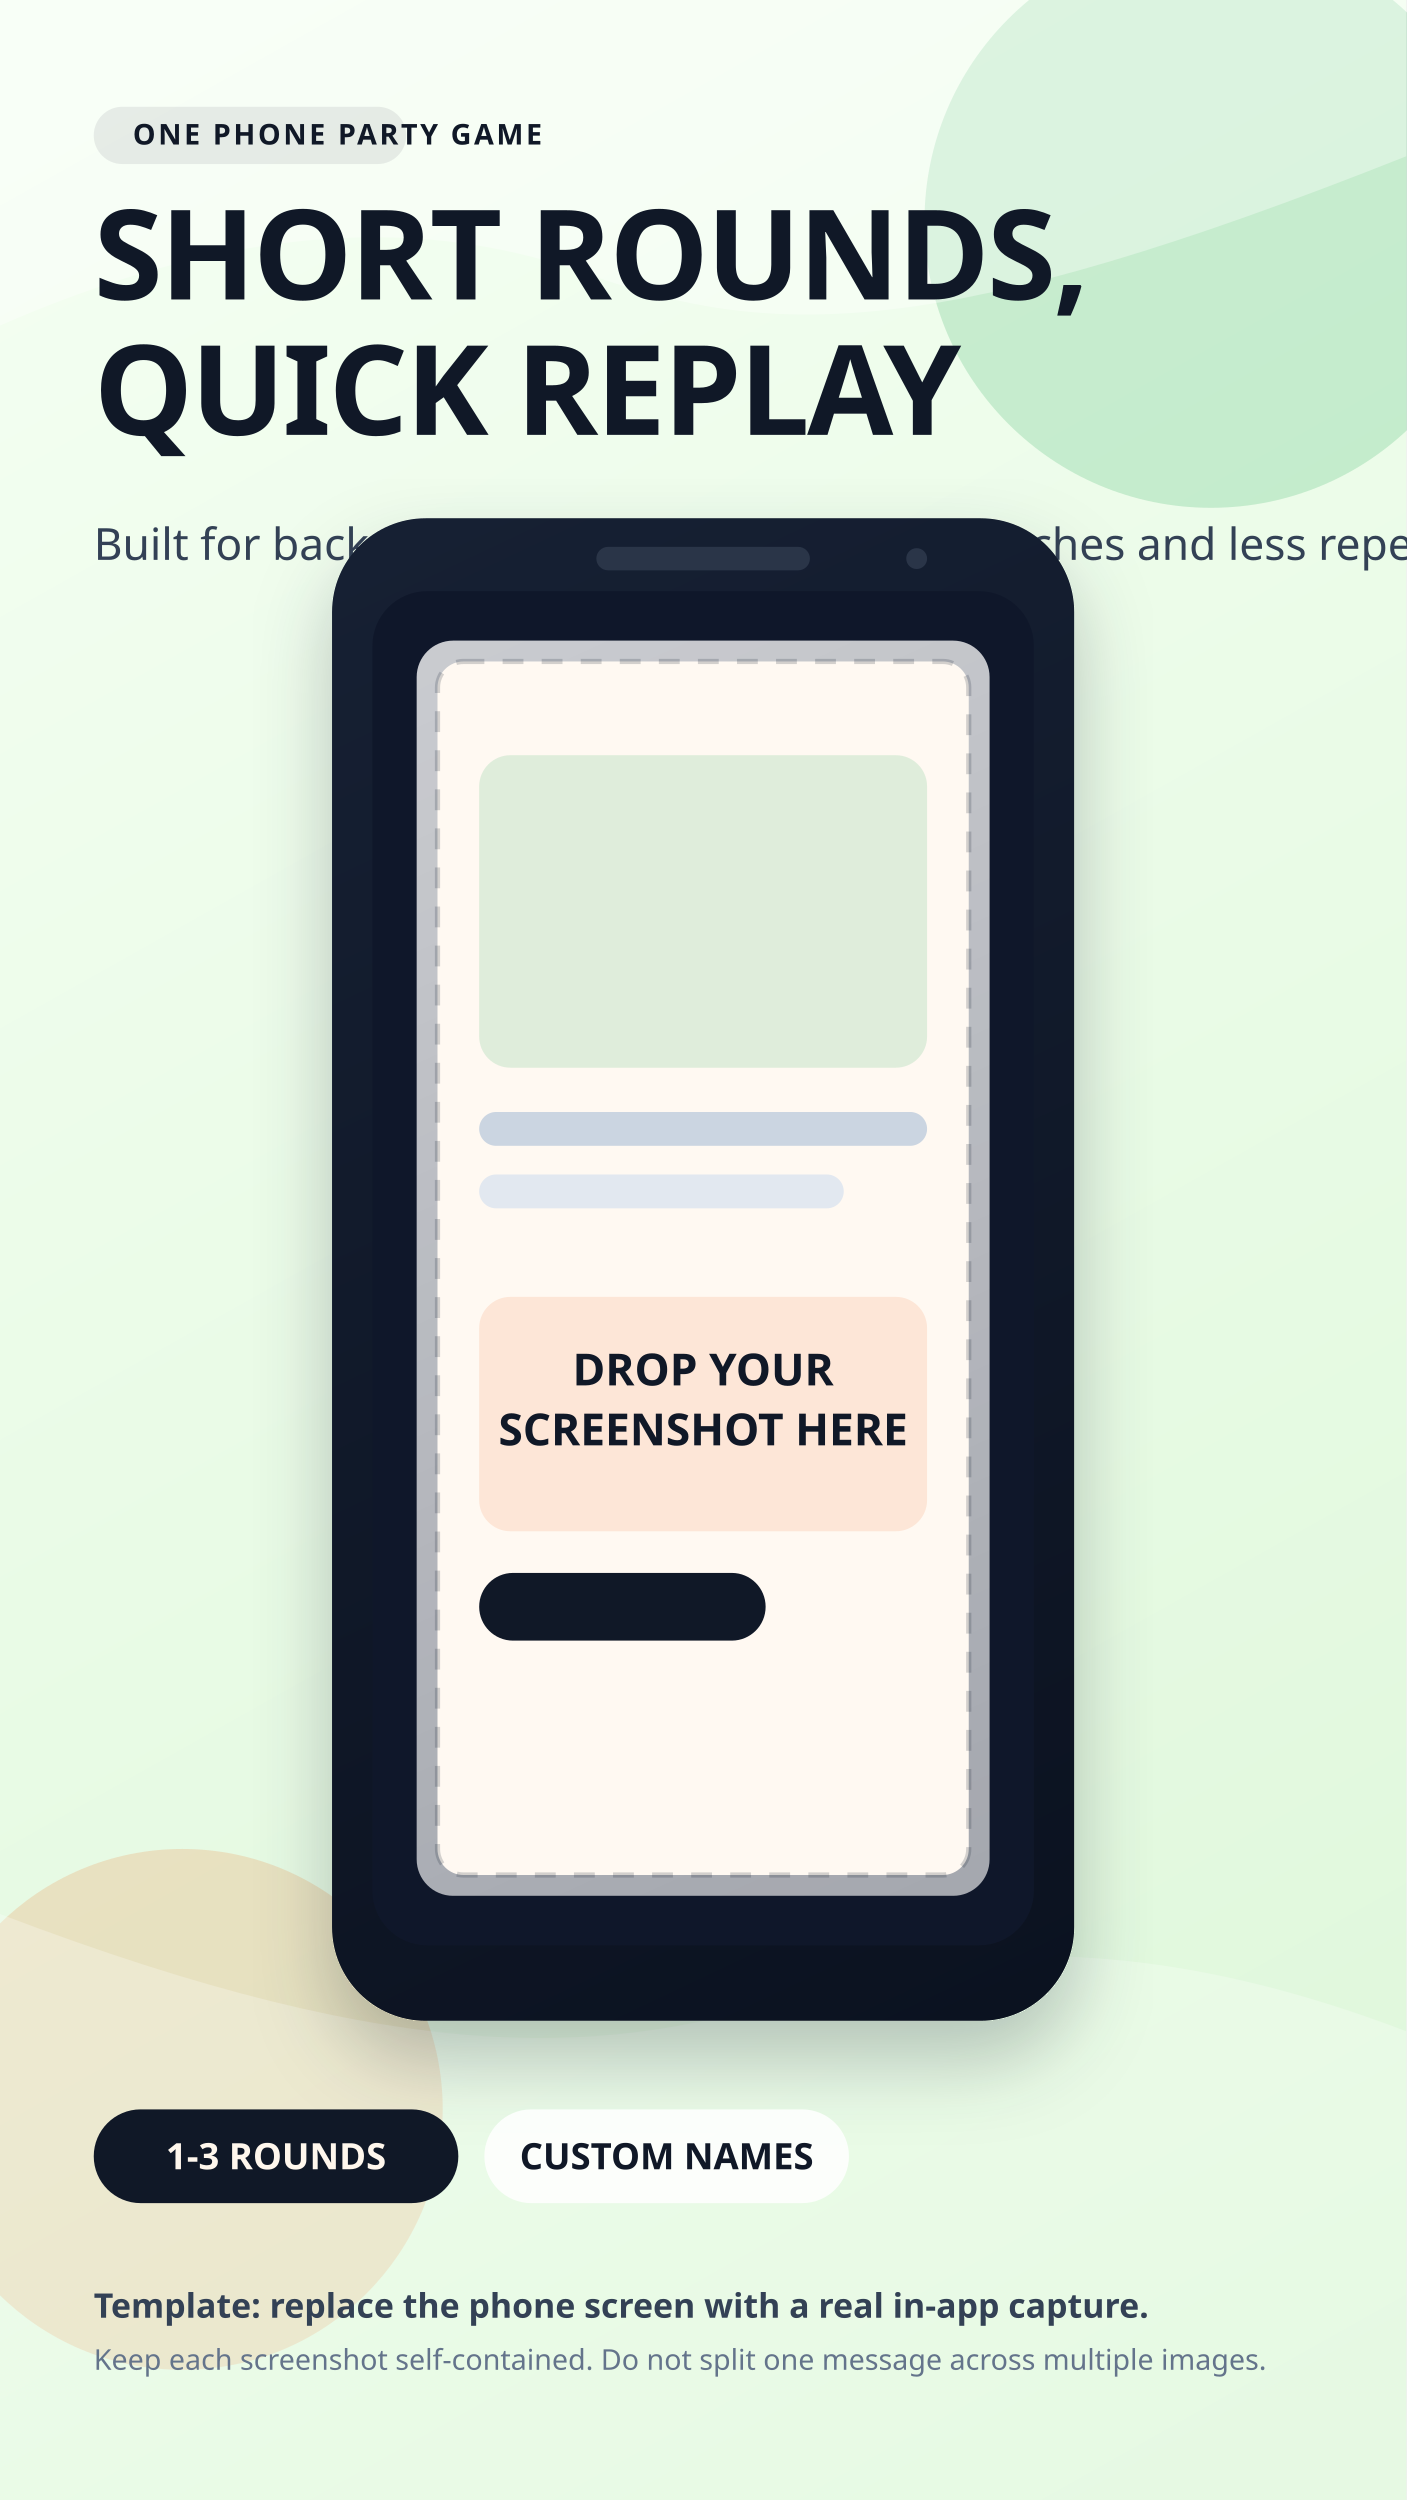
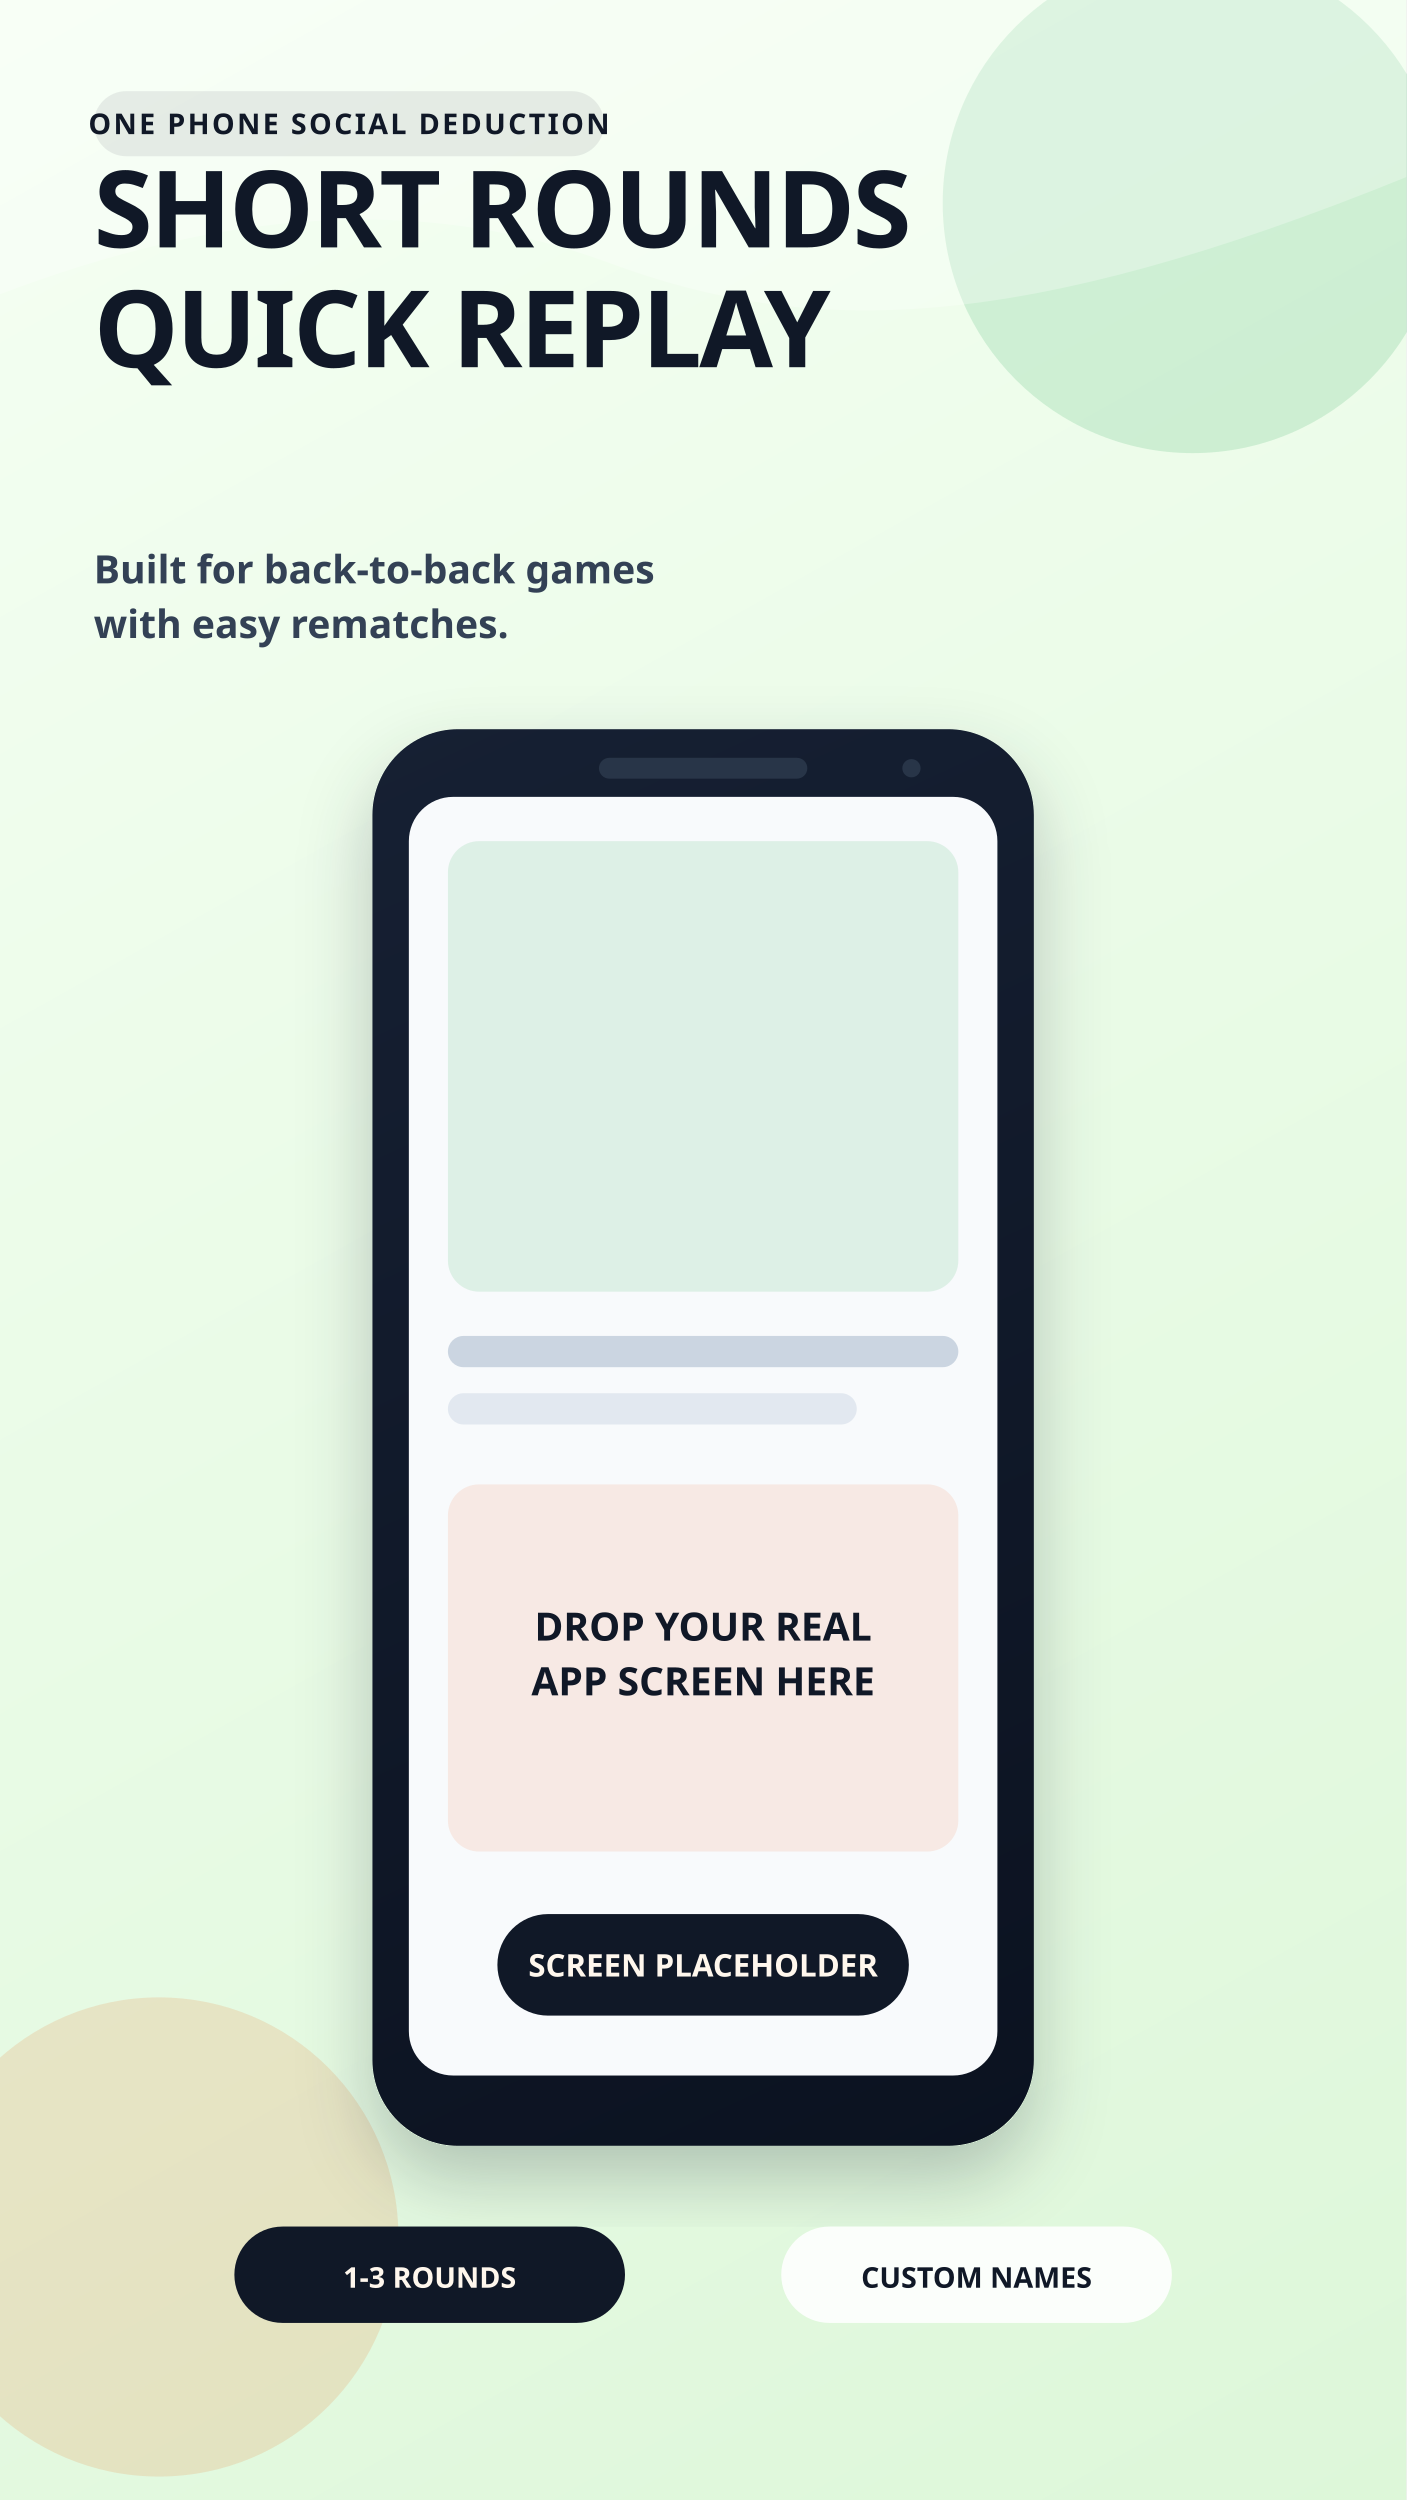
<svg xmlns="http://www.w3.org/2000/svg" width="1080" height="1920" viewBox="0 0 1080 1920" fill="none">
  <defs>
    <linearGradient id="bg" x1="0" y1="0" x2="1080" y2="1920" gradientUnits="userSpaceOnUse">
      <stop stop-color="#F5FFF3" />
      <stop offset="1" stop-color="#DDF7D9" />
    </linearGradient>
-     <linearGradient id="phoneShell" x1="275" y1="420" x2="805" y2="1540" gradientUnits="userSpaceOnUse">
+     <linearGradient id="phoneShell" x1="286" y1="560" x2="794" y2="1650" gradientUnits="userSpaceOnUse">
      <stop stop-color="#162033" />
      <stop offset="1" stop-color="#0B1220" />
    </linearGradient>
-     <linearGradient id="screenGlow" x1="320" y1="490" x2="760" y2="1460" gradientUnits="userSpaceOnUse">
-       <stop stop-color="#FFFFFF" stop-opacity="0.78" />
-       <stop offset="1" stop-color="#FFFFFF" stop-opacity="0.62" />
-     </linearGradient>
-     <filter id="shadow" x="195" y="368" width="690" height="1280" filterUnits="userSpaceOnUse" color-interpolation-filters="sRGB">
+     <filter id="shadow" x="220" y="510" width="640" height="1200" filterUnits="userSpaceOnUse" color-interpolation-filters="sRGB">
      <feFlood flood-opacity="0" result="BackgroundImageFix" />
      <feColorMatrix in="SourceAlpha" type="matrix" values="0 0 0 0 0 0 0 0 0 0 0 0 0 0 0 0 0 0 127 0" result="hardAlpha" />
-       <feOffset dy="30" />
-       <feGaussianBlur stdDeviation="30" />
+       <feOffset dy="26" />
+       <feGaussianBlur stdDeviation="28" />
      <feComposite in2="hardAlpha" operator="out" />
-       <feColorMatrix type="matrix" values="0 0 0 0 0.071 0 0 0 0 0.11 0 0 0 0 0.161 0 0 0 0.25 0" />
+       <feColorMatrix type="matrix" values="0 0 0 0 0.071 0 0 0 0 0.11 0 0 0 0 0.161 0 0 0 0.24 0" />
      <feBlend mode="normal" in2="BackgroundImageFix" result="effect1_dropShadow_1_1" />
      <feBlend mode="normal" in="SourceGraphic" in2="effect1_dropShadow_1_1" result="shape" />
    </filter>
  </defs>
  <rect width="1080" height="1920" fill="url(#bg)" />
-   <circle cx="930" cy="170" r="220" fill="#16A34A" fill-opacity="0.18" />
-   <circle cx="140" cy="1620" r="200" fill="#EA580C" fill-opacity="0.16" />
-   <path d="M0 250C160 180 310 160 450 210C595 262 725 261 1080 120V0H0V250Z" fill="#FFFFFF" fill-opacity="0.35" />
-   <path d="M1080 1560C910 1495 760 1485 620 1530C470 1580 315 1590 0 1470V1920H1080V1560Z" fill="#FFFFFF" fill-opacity="0.25" />
-   <rect x="72" y="82" width="240" height="44" rx="22" fill="#101827" fill-opacity="0.08" />
-   <text x="102" y="111" fill="#101827" font-family="Aptos, Bahnschrift, Segoe UI, sans-serif" font-size="22" font-weight="700" letter-spacing="2">ONE PHONE PARTY GAME</text>
-   <text x="72" y="230" fill="#101827" font-family="Aptos Display, Bahnschrift, Segoe UI, sans-serif" font-size="96" font-weight="800" letter-spacing="-2">SHORT ROUNDS,</text>
-   <text x="72" y="334" fill="#101827" font-family="Aptos Display, Bahnschrift, Segoe UI, sans-serif" font-size="96" font-weight="800" letter-spacing="-2">QUICK REPLAY</text>
-   <text x="72" y="430" fill="#334155" font-family="Aptos, Bahnschrift, Segoe UI, sans-serif" font-size="34" font-weight="500">Built for back-to-back games with easy rematches and less repetition.</text>
+   <circle cx="916" cy="156" r="192" fill="#16A34A" fill-opacity="0.15" />
+   <circle cx="122" cy="1718" r="184" fill="#EA580C" fill-opacity="0.14" />
+   <path d="M0 226C168 162 322 148 468 202C624 260 784 256 1080 136V0H0V226Z" fill="#FFFFFF" fill-opacity="0.28" />
+   <rect x="72" y="70" width="392" height="50" rx="25" fill="#101827" fill-opacity="0.08" />
+   <text x="268" y="103" text-anchor="middle" fill="#101827" font-family="Aptos, Bahnschrift, Segoe UI, sans-serif" font-size="22" font-weight="800" letter-spacing="1.8">ONE PHONE SOCIAL DEDUCTION</text>
+   <text x="72" y="190" fill="#101827" font-family="Aptos Display, Bahnschrift, Segoe UI, sans-serif" font-size="82" font-weight="800" letter-spacing="-2">SHORT ROUNDS</text>
+   <text x="72" y="282" fill="#101827" font-family="Aptos Display, Bahnschrift, Segoe UI, sans-serif" font-size="82" font-weight="800" letter-spacing="-2">QUICK REPLAY</text>
+   <text x="72" y="448" fill="#334155" font-family="Aptos, Bahnschrift, Segoe UI, sans-serif" font-size="30" font-weight="600">Built for back-to-back games</text>
+   <text x="72" y="490" fill="#334155" font-family="Aptos, Bahnschrift, Segoe UI, sans-serif" font-size="30" font-weight="600">with easy rematches.</text>
  <g filter="url(#shadow)">
-     <rect x="255" y="398" width="570" height="1154" rx="72" fill="url(#phoneShell)" />
-     <rect x="286" y="454" width="508" height="1040" rx="42" fill="#0F172A" />
-     <rect x="458" y="420" width="164" height="18" rx="9" fill="#2A3548" />
-     <circle cx="704" cy="429" r="8" fill="#2A3548" />
-     <g id="screen-slot">
-       <rect x="320" y="492" width="440" height="964" rx="28" fill="url(#screenGlow)" />
-       <rect x="336" y="508" width="408" height="932" rx="20" fill="#FFF9F2" stroke="#0F172A" stroke-opacity="0.18" stroke-width="4" stroke-dasharray="16 14" />
-       <rect x="368" y="580" width="344" height="240" rx="24" fill="#16A34A" fill-opacity="0.14" />
-       <rect x="368" y="854" width="344" height="26" rx="13" fill="#CBD5E1" />
-       <rect x="368" y="902" width="280" height="26" rx="13" fill="#E2E8F0" />
-       <rect x="368" y="996" width="344" height="180" rx="24" fill="#EA580C" fill-opacity="0.12" />
-       <rect x="368" y="1208" width="220" height="52" rx="26" fill="#101827" />
-       <text x="540" y="1064" text-anchor="middle" fill="#101827" font-family="Aptos, Bahnschrift, Segoe UI, sans-serif" font-size="34" font-weight="800">DROP YOUR</text>
-       <text x="540" y="1110" text-anchor="middle" fill="#101827" font-family="Aptos, Bahnschrift, Segoe UI, sans-serif" font-size="34" font-weight="800">SCREENSHOT HERE</text>
-     </g>
+     <rect x="286" y="560" width="508" height="1088" rx="66" fill="url(#phoneShell)" />
+     <rect x="314" y="612" width="452" height="982" rx="34" fill="#F8FAFC" />
+     <rect x="460" y="582" width="160" height="16" rx="8" fill="#283548" />
+     <circle cx="700" cy="590" r="7" fill="#283548" />
+     <rect x="344" y="646" width="392" height="346" rx="24" fill="#16A34A" fill-opacity="0.12" />
+     <rect x="344" y="1026" width="392" height="24" rx="12" fill="#CBD5E1" />
+     <rect x="344" y="1070" width="314" height="24" rx="12" fill="#E2E8F0" />
+     <rect x="344" y="1140" width="392" height="282" rx="24" fill="#EA580C" fill-opacity="0.10" />
+     <rect x="382" y="1470" width="316" height="78" rx="39" fill="#101827" />
+     <text x="540" y="1260" text-anchor="middle" fill="#101827" font-family="Aptos, Bahnschrift, Segoe UI, sans-serif" font-size="30" font-weight="800">DROP YOUR REAL</text>
+     <text x="540" y="1302" text-anchor="middle" fill="#101827" font-family="Aptos, Bahnschrift, Segoe UI, sans-serif" font-size="30" font-weight="800">APP SCREEN HERE</text>
+     <text x="540" y="1518" text-anchor="middle" fill="#FFF7ED" font-family="Aptos, Bahnschrift, Segoe UI, sans-serif" font-size="24" font-weight="800">SCREEN PLACEHOLDER</text>
  </g>
-   <rect x="72" y="1620" width="280" height="72" rx="36" fill="#101827" />
-   <text x="212" y="1666" text-anchor="middle" fill="#FFF7ED" font-family="Aptos, Bahnschrift, Segoe UI, sans-serif" font-size="28" font-weight="800">1-3 ROUNDS</text>
-   <rect x="372" y="1620" width="280" height="72" rx="36" fill="#FFFFFF" fill-opacity="0.84" />
-   <text x="512" y="1666" text-anchor="middle" fill="#101827" font-family="Aptos, Bahnschrift, Segoe UI, sans-serif" font-size="28" font-weight="800">CUSTOM NAMES</text>
-   <text x="72" y="1780" fill="#334155" font-family="Aptos, Bahnschrift, Segoe UI, sans-serif" font-size="26" font-weight="600">Template: replace the phone screen with a real in-app capture.</text>
-   <text x="72" y="1820" fill="#64748B" font-family="Aptos, Bahnschrift, Segoe UI, sans-serif" font-size="22" font-weight="500">Keep each screenshot self-contained. Do not split one message across multiple images.</text>
+   <rect x="180" y="1710" width="300" height="74" rx="37" fill="#101827" />
+   <text x="330" y="1757" text-anchor="middle" fill="#FFF7ED" font-family="Aptos, Bahnschrift, Segoe UI, sans-serif" font-size="22" font-weight="800">1-3 ROUNDS</text>
+   <rect x="600" y="1710" width="300" height="74" rx="37" fill="#FFFFFF" fill-opacity="0.88" />
+   <text x="750" y="1757" text-anchor="middle" fill="#101827" font-family="Aptos, Bahnschrift, Segoe UI, sans-serif" font-size="22" font-weight="800">CUSTOM NAMES</text>
</svg>
